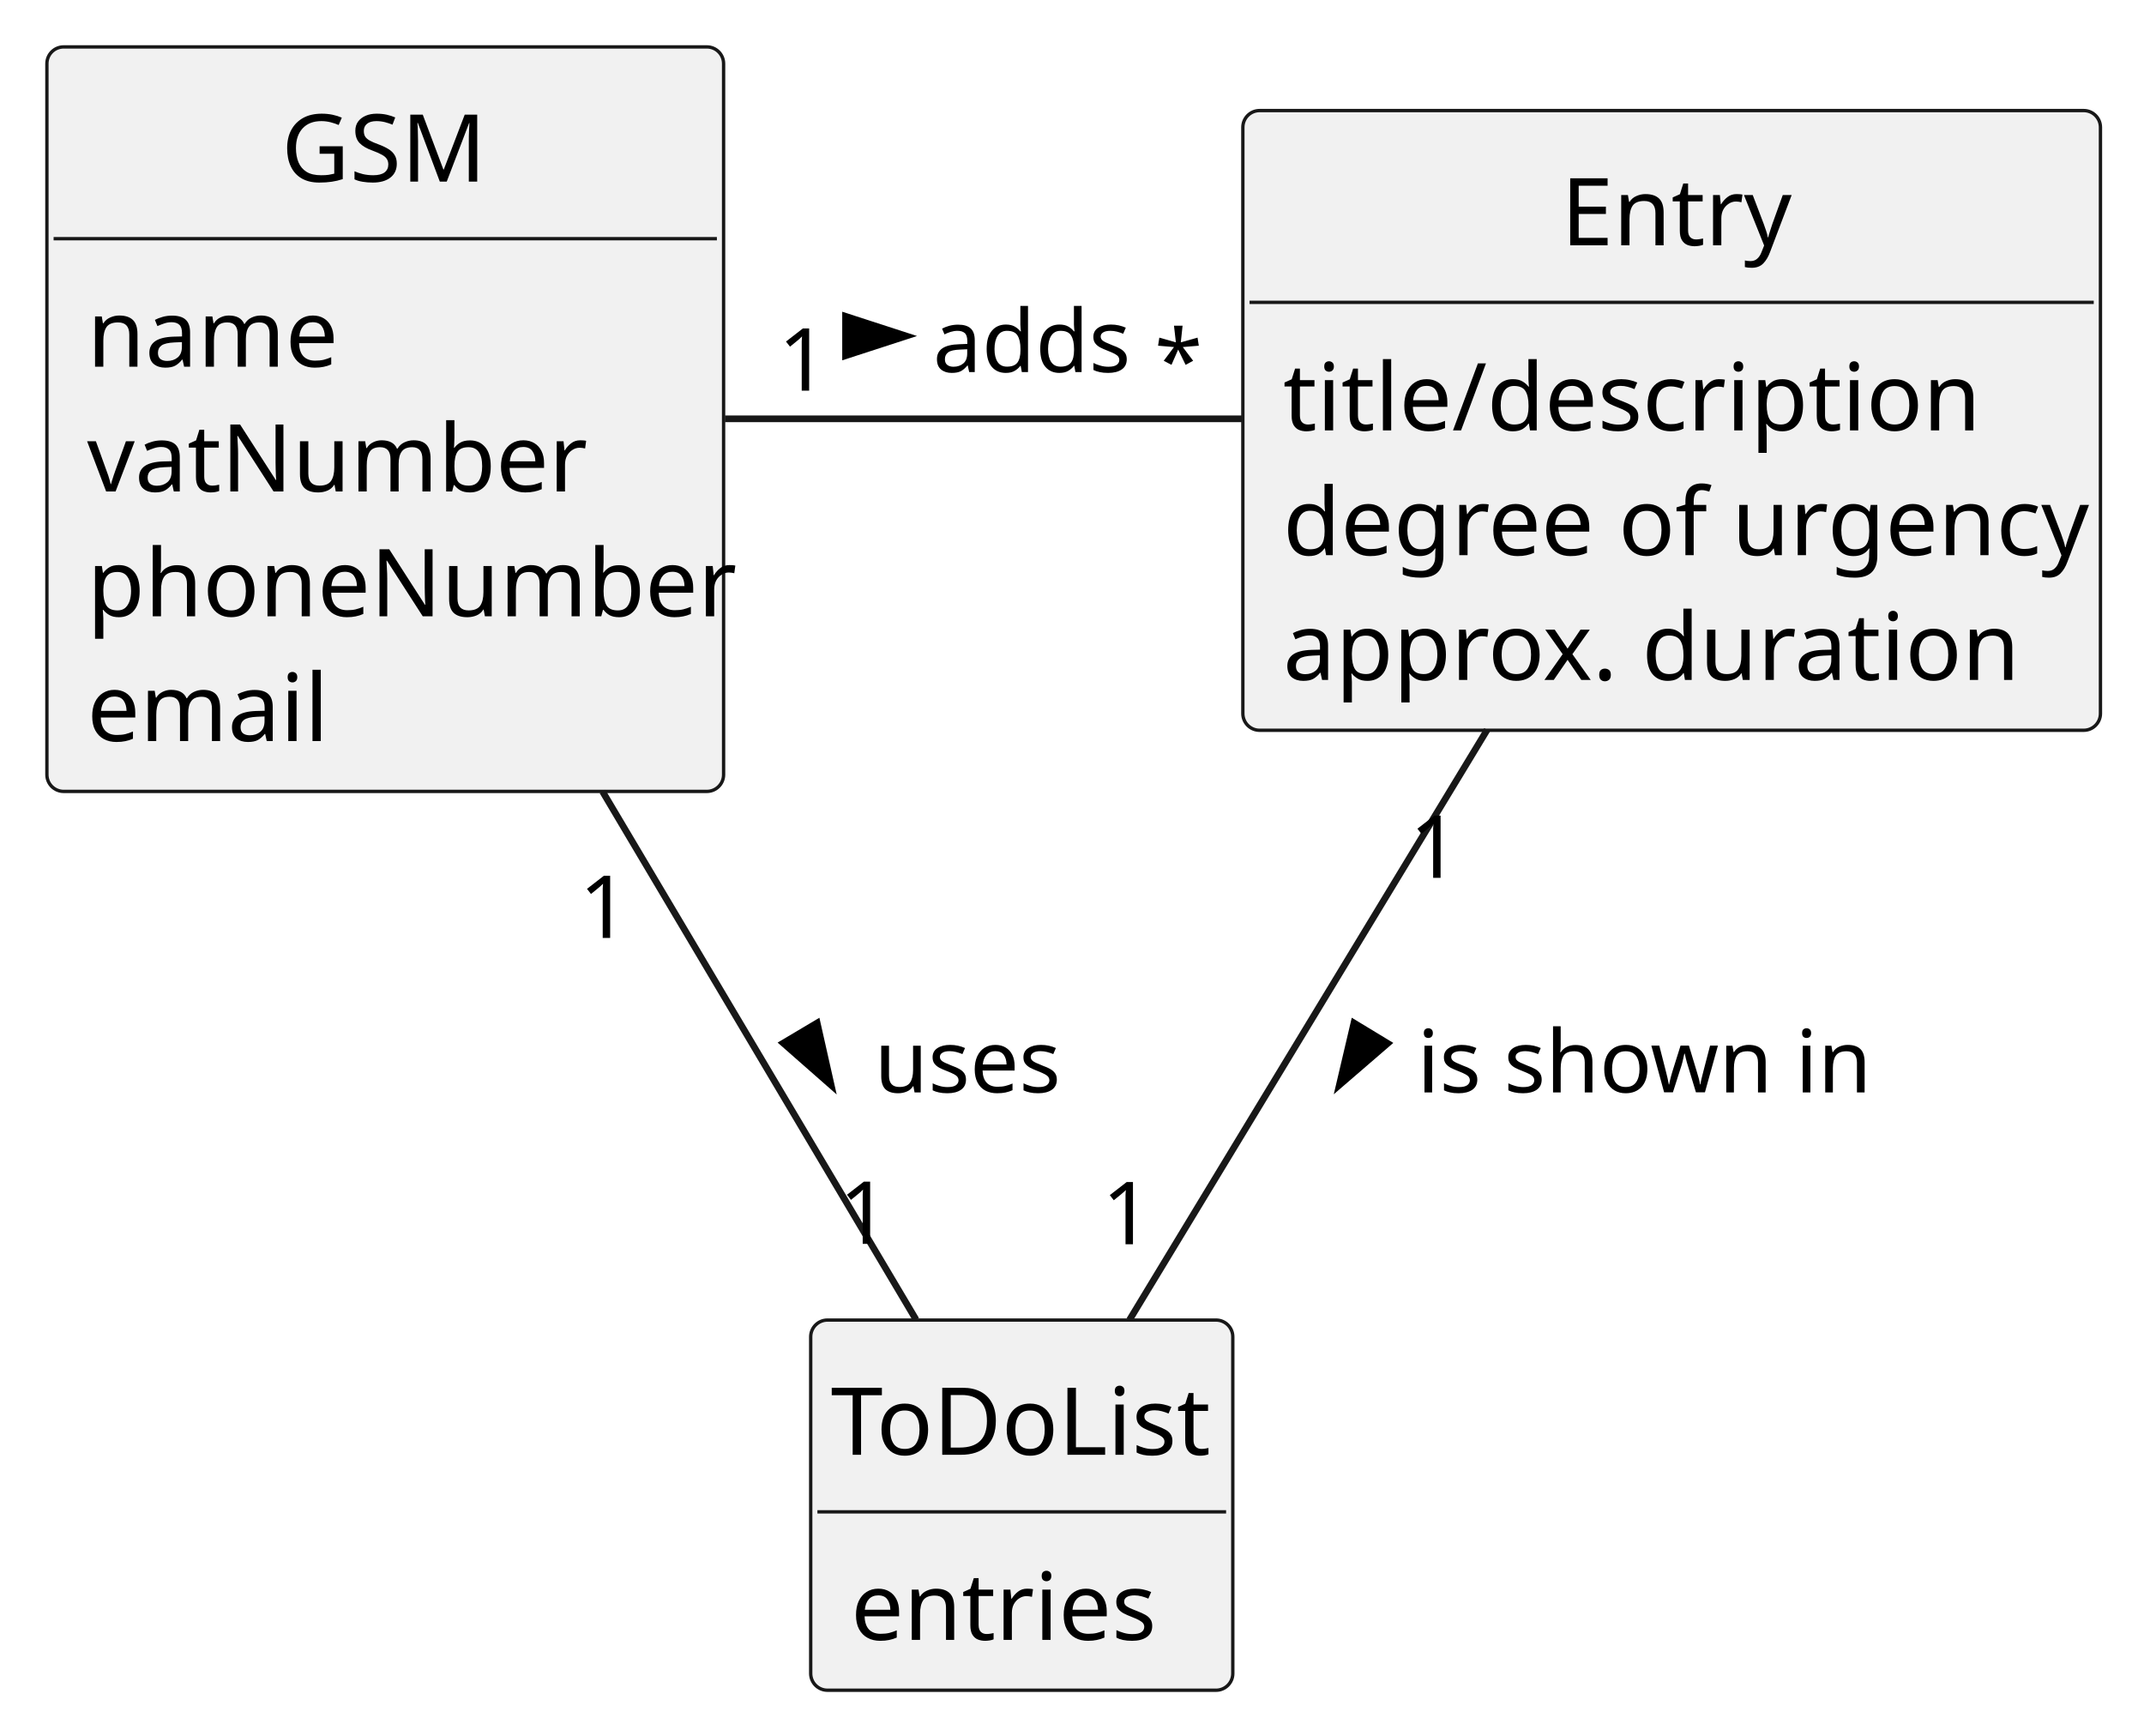
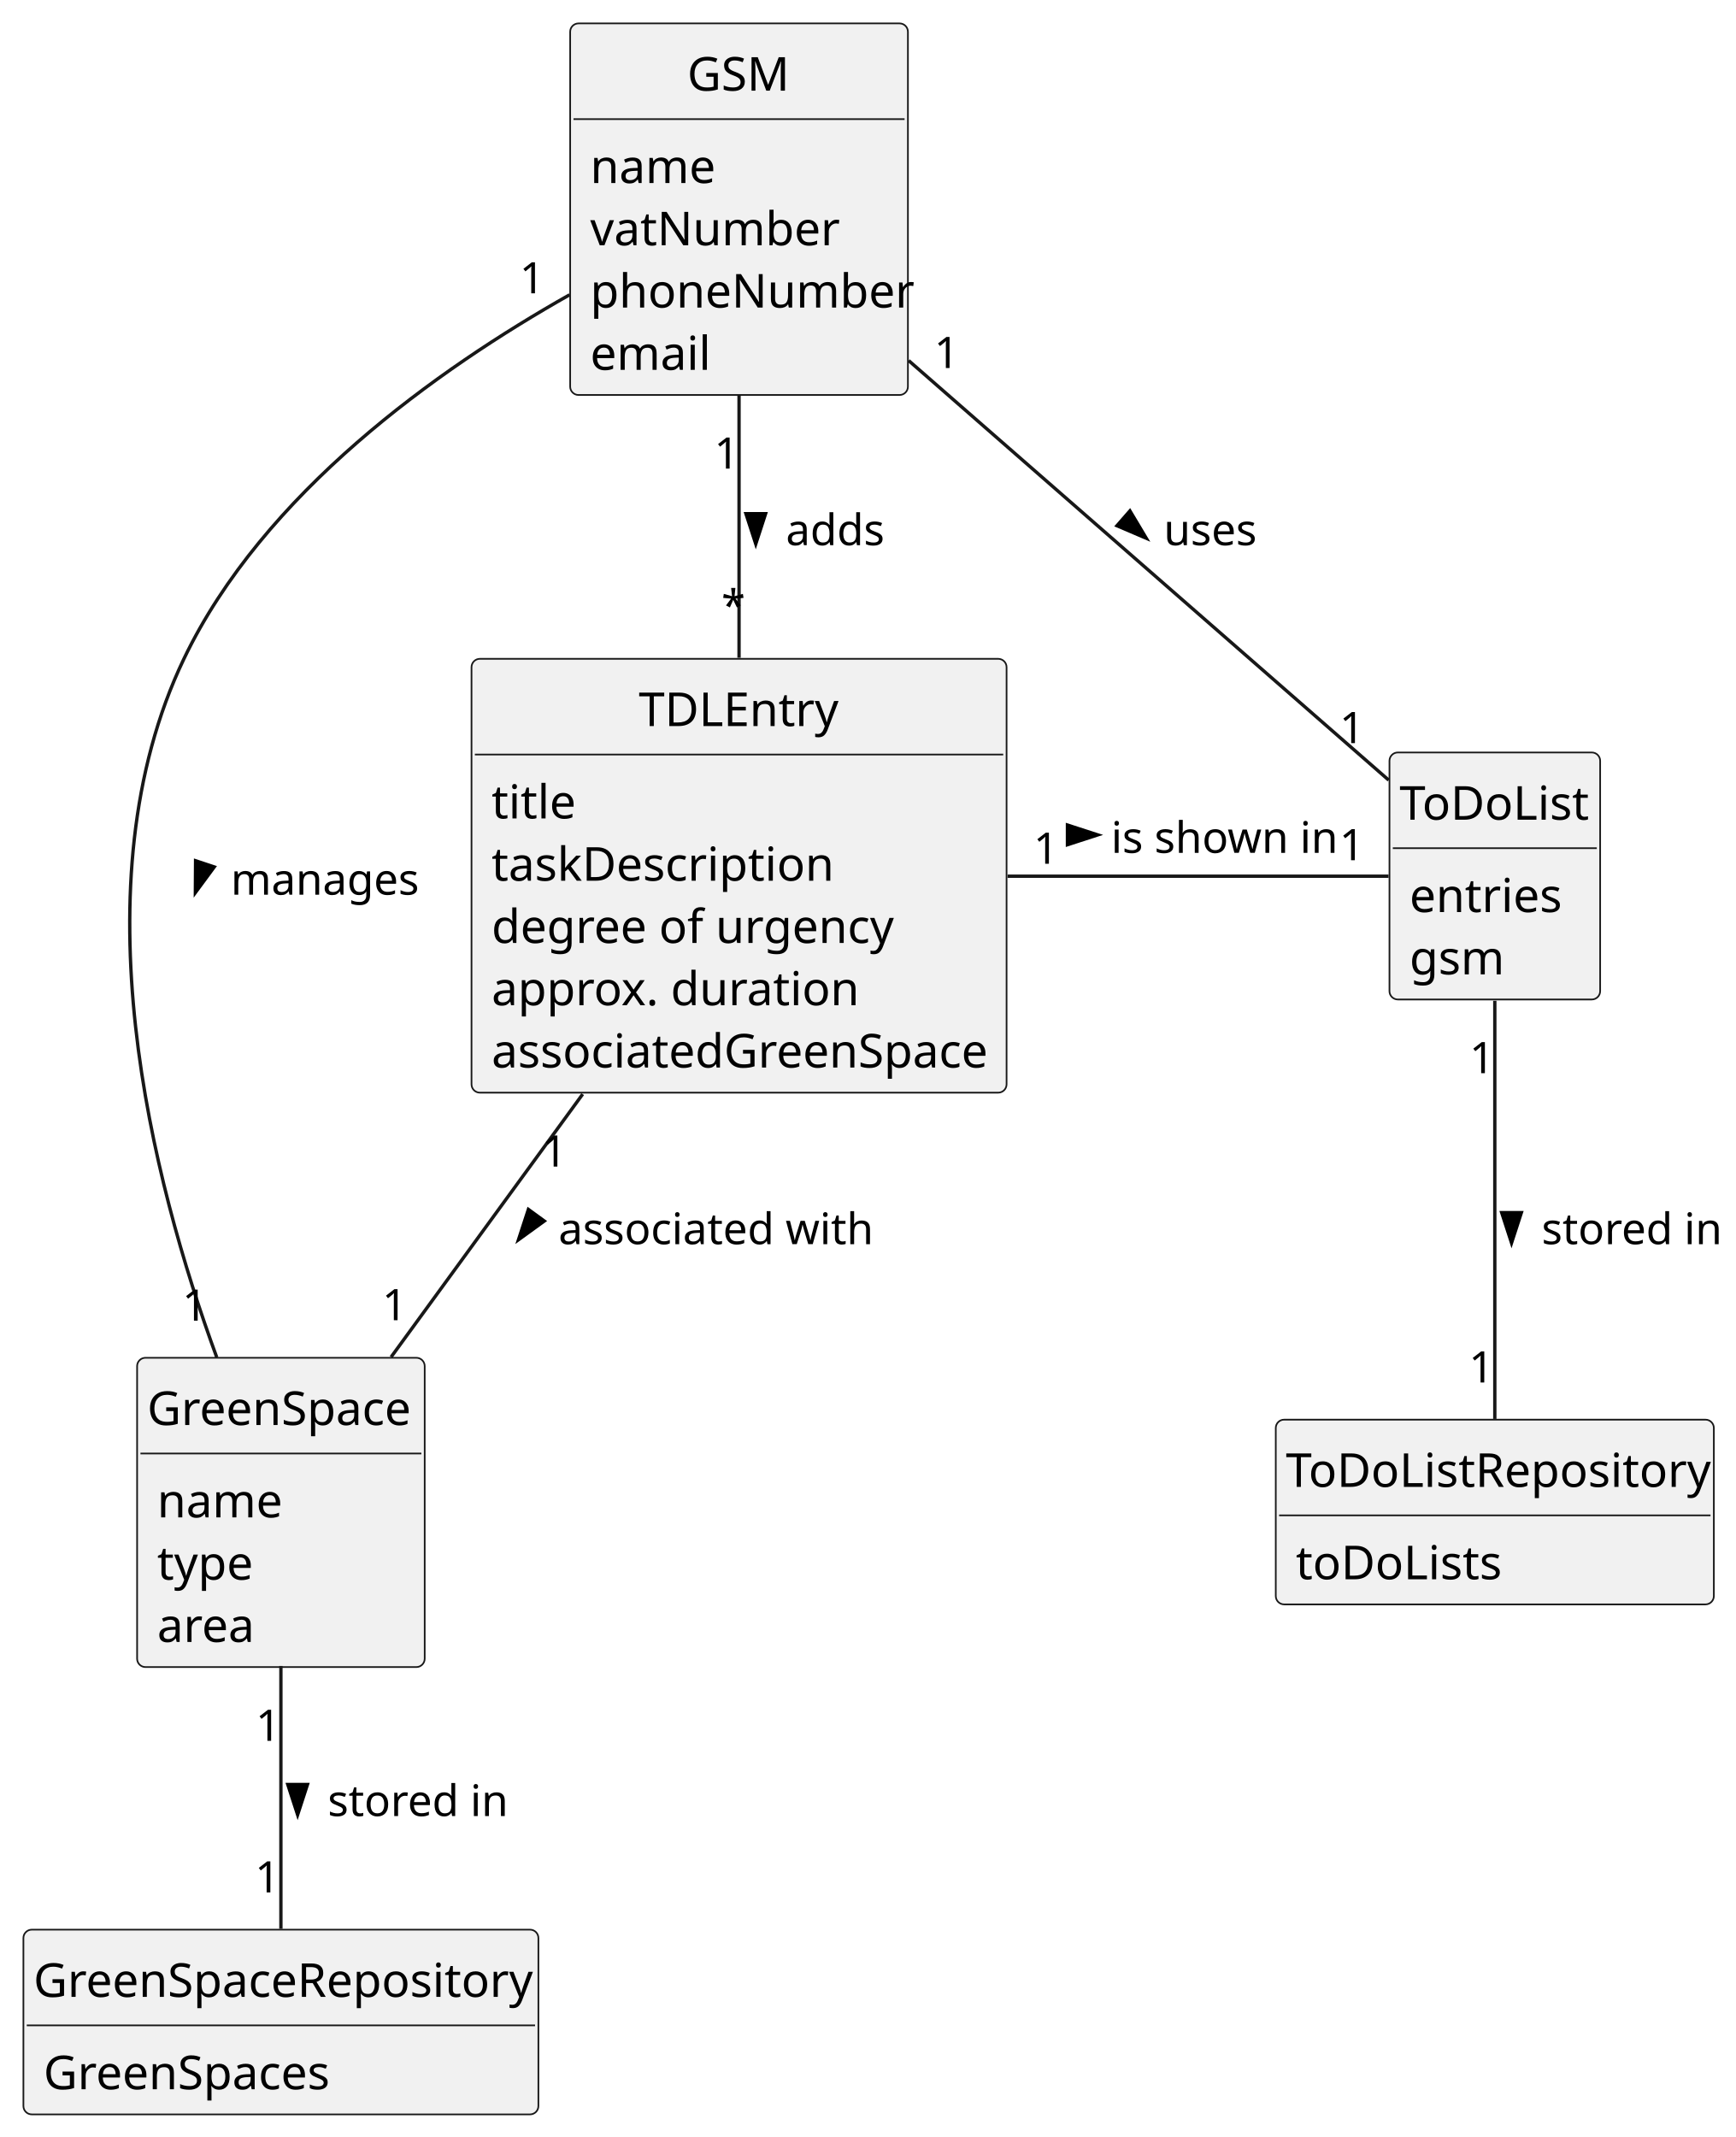
- <svg xmlns="http://www.w3.org/2000/svg" contentStyleType="text/css" height="259px" preserveAspectRatio="none" style="width:320px;height:259px;background:#FFFFFF;" version="1.1" viewBox="0 0 320 259" width="320px" zoomAndPan="magnify">
+ <svg xmlns="http://www.w3.org/2000/svg" contentStyleType="text/css" height="639px" preserveAspectRatio="none" style="width:519px;height:639px;background:#FFFFFF;" version="1.1" viewBox="0 0 519 639" width="519px" zoomAndPan="magnify">
  <defs />
  <g>
    <g id="elem_GSM">
-       <rect codeLine="18" fill="#F1F1F1" height="111.106" id="GSM" rx="2.5" ry="2.5" style="stroke:#181818;stroke-width:0.5;" width="101" x="7" y="7" />
-       <text fill="#000000" font-family="sans-serif" font-size="14" lengthAdjust="spacing" textLength="31" x="42" y="27.107">GSM</text>
-       <line style="stroke:#181818;stroke-width:0.5;" x1="8" x2="107" y1="35.621" y2="35.621" />
-       <text fill="#000000" font-family="sans-serif" font-size="14" lengthAdjust="spacing" textLength="35" x="13" y="54.728">name</text>
-       <text fill="#000000" font-family="sans-serif" font-size="14" lengthAdjust="spacing" textLength="68" x="13" y="73.35">vatNumber</text>
-       <text fill="#000000" font-family="sans-serif" font-size="14" lengthAdjust="spacing" textLength="89" x="13" y="91.971">phoneNumber</text>
-       <text fill="#000000" font-family="sans-serif" font-size="14" lengthAdjust="spacing" textLength="33" x="13" y="110.592">email</text>
+       <rect codeLine="18" fill="#F1F1F1" height="111.106" id="GSM" rx="2.5" ry="2.5" style="stroke:#181818;stroke-width:0.5;" width="101" x="170.5" y="7" />
+       <text fill="#000000" font-family="sans-serif" font-size="14" lengthAdjust="spacing" textLength="31" x="205.5" y="27.107">GSM</text>
+       <line style="stroke:#181818;stroke-width:0.5;" x1="171.5" x2="270.5" y1="35.621" y2="35.621" />
+       <text fill="#000000" font-family="sans-serif" font-size="14" lengthAdjust="spacing" textLength="35" x="176.5" y="54.728">name</text>
+       <text fill="#000000" font-family="sans-serif" font-size="14" lengthAdjust="spacing" textLength="68" x="176.5" y="73.35">vatNumber</text>
+       <text fill="#000000" font-family="sans-serif" font-size="14" lengthAdjust="spacing" textLength="89" x="176.5" y="91.971">phoneNumber</text>
+       <text fill="#000000" font-family="sans-serif" font-size="14" lengthAdjust="spacing" textLength="33" x="176.5" y="110.592">email</text>
    </g>
-     <g id="elem_Entry">
-       <rect codeLine="25" fill="#F1F1F1" height="92.484" id="Entry" rx="2.5" ry="2.5" style="stroke:#181818;stroke-width:0.5;" width="128" x="185.5" y="16.5" />
-       <text fill="#000000" font-family="sans-serif" font-size="14" lengthAdjust="spacing" textLength="33" x="233" y="36.607">Entry</text>
-       <line style="stroke:#181818;stroke-width:0.5;" x1="186.5" x2="312.5" y1="45.121" y2="45.121" />
-       <text fill="#000000" font-family="sans-serif" font-size="14" lengthAdjust="spacing" textLength="95" x="191.5" y="64.228">title/description</text>
-       <text fill="#000000" font-family="sans-serif" font-size="14" lengthAdjust="spacing" textLength="116" x="191.5" y="82.85">degree of urgency</text>
-       <text fill="#000000" font-family="sans-serif" font-size="14" lengthAdjust="spacing" textLength="103" x="191.5" y="101.471">approx. duration</text>
+     <g id="elem_TDLEntry">
+       <rect codeLine="25" fill="#F1F1F1" height="129.727" id="TDLEntry" rx="2.5" ry="2.5" style="stroke:#181818;stroke-width:0.5;" width="160" x="141" y="197" />
+       <text fill="#000000" font-family="sans-serif" font-size="14" lengthAdjust="spacing" textLength="60" x="191" y="217.107">TDLEntry</text>
+       <line style="stroke:#181818;stroke-width:0.5;" x1="142" x2="300" y1="225.621" y2="225.621" />
+       <text fill="#000000" font-family="sans-serif" font-size="14" lengthAdjust="spacing" textLength="22" x="147" y="244.728">title</text>
+       <text fill="#000000" font-family="sans-serif" font-size="14" lengthAdjust="spacing" textLength="97" x="147" y="263.35">taskDescription</text>
+       <text fill="#000000" font-family="sans-serif" font-size="14" lengthAdjust="spacing" textLength="116" x="147" y="281.971">degree of urgency</text>
+       <text fill="#000000" font-family="sans-serif" font-size="14" lengthAdjust="spacing" textLength="103" x="147" y="300.592">approx. duration</text>
+       <text fill="#000000" font-family="sans-serif" font-size="14" lengthAdjust="spacing" textLength="148" x="147" y="319.213">associatedGreenSpace</text>
+     </g>
+     <g id="elem_GreenSpace">
+       <rect codeLine="33" fill="#F1F1F1" height="92.484" id="GreenSpace" rx="2.5" ry="2.5" style="stroke:#181818;stroke-width:0.5;" width="86" x="41" y="406" />
+       <text fill="#000000" font-family="sans-serif" font-size="14" lengthAdjust="spacing" textLength="80" x="44" y="426.107">GreenSpace</text>
+       <line style="stroke:#181818;stroke-width:0.5;" x1="42" x2="126" y1="434.621" y2="434.621" />
+       <text fill="#000000" font-family="sans-serif" font-size="14" lengthAdjust="spacing" textLength="35" x="47" y="453.728">name</text>
+       <text fill="#000000" font-family="sans-serif" font-size="14" lengthAdjust="spacing" textLength="27" x="47" y="472.35">type</text>
+       <text fill="#000000" font-family="sans-serif" font-size="14" lengthAdjust="spacing" textLength="29" x="47" y="490.971">area</text>
+     </g>
+     <g id="elem_GreenSpaceRepository">
+       <rect codeLine="39" fill="#F1F1F1" height="55.242" id="GreenSpaceRepository" rx="2.5" ry="2.5" style="stroke:#181818;stroke-width:0.5;" width="154" x="7" y="577" />
+       <text fill="#000000" font-family="sans-serif" font-size="14" lengthAdjust="spacing" textLength="148" x="10" y="597.107">GreenSpaceRepository</text>
+       <line style="stroke:#181818;stroke-width:0.5;" x1="8" x2="160" y1="605.621" y2="605.621" />
+       <text fill="#000000" font-family="sans-serif" font-size="14" lengthAdjust="spacing" textLength="87" x="13" y="624.729">GreenSpaces</text>
    </g>
    <g id="elem_ToDoList">
-       <rect codeLine="31" fill="#F1F1F1" height="55.242" id="ToDoList" rx="2.5" ry="2.5" style="stroke:#181818;stroke-width:0.5;" width="63" x="121" y="197" />
-       <text fill="#000000" font-family="sans-serif" font-size="14" lengthAdjust="spacing" textLength="57" x="124" y="217.107">ToDoList</text>
-       <line style="stroke:#181818;stroke-width:0.5;" x1="122" x2="183" y1="225.621" y2="225.621" />
-       <text fill="#000000" font-family="sans-serif" font-size="14" lengthAdjust="spacing" textLength="43" x="127" y="244.728">entries</text>
+       <rect codeLine="43" fill="#F1F1F1" height="73.863" id="ToDoList" rx="2.5" ry="2.5" style="stroke:#181818;stroke-width:0.5;" width="63" x="415.5" y="225" />
+       <text fill="#000000" font-family="sans-serif" font-size="14" lengthAdjust="spacing" textLength="57" x="418.5" y="245.107">ToDoList</text>
+       <line style="stroke:#181818;stroke-width:0.5;" x1="416.5" x2="477.5" y1="253.621" y2="253.621" />
+       <text fill="#000000" font-family="sans-serif" font-size="14" lengthAdjust="spacing" textLength="43" x="421.5" y="272.728">entries</text>
+       <text fill="#000000" font-family="sans-serif" font-size="14" lengthAdjust="spacing" textLength="26" x="421.5" y="291.35">gsm</text>
    </g>
-     <g id="link_GSM_Entry">
-       <path codeLine="41" d="M108.2,62.5 C131.86,62.5 160.29,62.5 185.43,62.5 " fill="none" id="GSM-Entry" style="stroke:#181818;stroke-width:1.0;" />
-       <polygon fill="#000000" points="135.25,50.145,126.205,47.207,126.205,53.084,135.25,50.145" style="stroke:#000000;stroke-width:1.0;" />
-       <text fill="#000000" font-family="sans-serif" font-size="13" lengthAdjust="spacing" textLength="28" x="139.25" y="55.528">adds</text>
-       <text fill="#000000" font-family="sans-serif" font-size="13" lengthAdjust="spacing" textLength="7" x="116.161" y="58.294">1</text>
-       <text fill="#000000" font-family="sans-serif" font-size="13" lengthAdjust="spacing" textLength="5" x="172.317" y="58.481">*</text>
+     <g id="elem_ToDoListRepository">
+       <rect codeLine="48" fill="#F1F1F1" height="55.242" id="ToDoListRepository" rx="2.5" ry="2.5" style="stroke:#181818;stroke-width:0.5;" width="131" x="381.5" y="424.5" />
+       <text fill="#000000" font-family="sans-serif" font-size="14" lengthAdjust="spacing" textLength="125" x="384.5" y="444.607">ToDoListRepository</text>
+       <line style="stroke:#181818;stroke-width:0.5;" x1="382.5" x2="511.5" y1="453.121" y2="453.121" />
+       <text fill="#000000" font-family="sans-serif" font-size="14" lengthAdjust="spacing" textLength="59" x="387.5" y="472.228">toDoLists</text>
+     </g>
+     <g id="link_GSM_TDLEntry">
+       <path codeLine="58" d="M221,118.25 C221,142.57 221,171.36 221,196.69 " fill="none" id="GSM-TDLEntry" style="stroke:#181818;stroke-width:1.0;" />
+       <polygon fill="#000000" points="226,162.645,228.939,153.6,223.061,153.6,226,162.645" style="stroke:#000000;stroke-width:1.0;" />
+       <text fill="#000000" font-family="sans-serif" font-size="13" lengthAdjust="spacing" textLength="28" x="235" y="163.028">adds</text>
+       <text fill="#000000" font-family="sans-serif" font-size="13" lengthAdjust="spacing" textLength="7" x="213.573" y="140.12">1</text>
+       <text fill="#000000" font-family="sans-serif" font-size="13" lengthAdjust="spacing" textLength="5" x="215.727" y="185.676">*</text>
+     </g>
+     <g id="link_TDLEntry_GreenSpace">
+       <path codeLine="59" d="M174.24,327.17 C155.4,353.02 134.12,382.23 116.95,405.78 " fill="none" id="TDLEntry-GreenSpace" style="stroke:#181818;stroke-width:1.0;" />
+       <polygon fill="#000000" points="155.055,370.686,162.757,365.107,158.007,361.646,155.055,370.686" style="stroke:#000000;stroke-width:1.0;" />
+       <text fill="#000000" font-family="sans-serif" font-size="13" lengthAdjust="spacing" textLength="90" x="167" y="372.028">associated with</text>
+       <text fill="#000000" font-family="sans-serif" font-size="13" lengthAdjust="spacing" textLength="7" x="162.057" y="348.825">1</text>
+       <text fill="#000000" font-family="sans-serif" font-size="13" lengthAdjust="spacing" textLength="7" x="114.275" y="394.757">1</text>
+     </g>
+     <g id="link_GreenSpace_GreenSpaceRepository">
+       <path codeLine="60" d="M84,498.15 C84,523.78 84,554.99 84,576.76 " fill="none" id="GreenSpace-GreenSpaceRepository" style="stroke:#181818;stroke-width:1.0;" />
+       <polygon fill="#000000" points="89,542.645,91.939,533.6,86.061,533.6,89,542.645" style="stroke:#000000;stroke-width:1.0;" />
+       <text fill="#000000" font-family="sans-serif" font-size="13" lengthAdjust="spacing" textLength="50" x="98" y="543.028">stored in</text>
+       <text fill="#000000" font-family="sans-serif" font-size="13" lengthAdjust="spacing" textLength="7" x="76.464" y="520.532">1</text>
+       <text fill="#000000" font-family="sans-serif" font-size="13" lengthAdjust="spacing" textLength="7" x="76.234" y="565.866">1</text>
+     </g>
+     <g id="link_GSM_GreenSpace">
+       <path codeLine="61" d="M170.32,88.15 C130.78,110.48 78.73,147.47 55,197 C22.69,264.45 45.48,353.15 64.83,405.9 " fill="none" id="GSM-GreenSpace" style="stroke:#181818;stroke-width:1.0;" />
+       <polygon fill="#000000" points="58.425,266.891,64.064,259.233,58.485,257.38,58.425,266.891" style="stroke:#000000;stroke-width:1.0;" />
+       <text fill="#000000" font-family="sans-serif" font-size="13" lengthAdjust="spacing" textLength="53" x="69" y="267.528">manages</text>
+       <text fill="#000000" font-family="sans-serif" font-size="13" lengthAdjust="spacing" textLength="7" x="155.362" y="87.711">1</text>
+       <text fill="#000000" font-family="sans-serif" font-size="13" lengthAdjust="spacing" textLength="7" x="54.5" y="394.895">1</text>
    </g>
    <g id="link_GSM_ToDoList">
-       <path codeLine="42" d="M89.93,118.12 C105.73,144.73 124.02,175.53 136.72,196.93 " fill="none" id="GSM-ToDoList" style="stroke:#181818;stroke-width:1.0;" />
-       <polygon fill="#000000" points="124.053,161.945,121.962,152.667,116.908,155.668,124.053,161.945" style="stroke:#000000;stroke-width:1.0;" />
-       <text fill="#000000" font-family="sans-serif" font-size="13" lengthAdjust="spacing" textLength="28" x="130.5" y="163.028">uses</text>
-       <text fill="#000000" font-family="sans-serif" font-size="13" lengthAdjust="spacing" textLength="7" x="86.456" y="139.974">1</text>
-       <text fill="#000000" font-family="sans-serif" font-size="13" lengthAdjust="spacing" textLength="7" x="125.261" y="185.623">1</text>
+       <path codeLine="62" d="M271.72,107.82 C315.71,146.26 378.01,200.71 415.27,233.27 " fill="none" id="GSM-ToDoList" style="stroke:#181818;stroke-width:1.0;" />
+       <polygon fill="#000000" points="342.765,160.936,337.888,152.771,334.02,157.197,342.765,160.936" style="stroke:#000000;stroke-width:1.0;" />
+       <text fill="#000000" font-family="sans-serif" font-size="13" lengthAdjust="spacing" textLength="28" x="348" y="163.028">uses</text>
+       <text fill="#000000" font-family="sans-serif" font-size="13" lengthAdjust="spacing" textLength="7" x="279.345" y="110.039">1</text>
+       <text fill="#000000" font-family="sans-serif" font-size="13" lengthAdjust="spacing" textLength="7" x="400.563" y="222.201">1</text>
    </g>
-     <g id="link_Entry_ToDoList">
-       <path codeLine="43" d="M221.96,108.92 C204.71,137.38 183.08,173.06 168.58,196.98 " fill="none" id="Entry-ToDoList" style="stroke:#181818;stroke-width:1.0;" />
-       <polygon fill="#000000" points="199.908,161.921,207.11,155.71,202.084,152.663,199.908,161.921" style="stroke:#000000;stroke-width:1.0;" />
-       <text fill="#000000" font-family="sans-serif" font-size="13" lengthAdjust="spacing" textLength="65" x="211.5" y="163.028">is shown in</text>
-       <text fill="#000000" font-family="sans-serif" font-size="13" lengthAdjust="spacing" textLength="7" x="210.401" y="131">1</text>
-       <text fill="#000000" font-family="sans-serif" font-size="13" lengthAdjust="spacing" textLength="7" x="164.489" y="185.684">1</text>
+     <g id="link_TDLEntry_ToDoList">
+       <path codeLine="63" d="M301.32,262 C340.65,262 385.76,262 415.23,262 " fill="none" id="TDLEntry-ToDoList" style="stroke:#181818;stroke-width:1.0;" />
+       <polygon fill="#000000" points="328.25,249.645,319.205,246.707,319.205,252.584,328.25,249.645" style="stroke:#000000;stroke-width:1.0;" />
+       <text fill="#000000" font-family="sans-serif" font-size="13" lengthAdjust="spacing" textLength="65" x="332.25" y="255.028">is shown in</text>
+       <text fill="#000000" font-family="sans-serif" font-size="13" lengthAdjust="spacing" textLength="7" x="309.047" y="258.271">1</text>
+       <text fill="#000000" font-family="sans-serif" font-size="13" lengthAdjust="spacing" textLength="7" x="400.515" y="257.216">1</text>
+     </g>
+     <g id="link_ToDoList_ToDoListRepository">
+       <path codeLine="64" d="M447,299.25 C447,335.85 447,391.51 447,424.28 " fill="none" id="ToDoList-ToDoListRepository" style="stroke:#181818;stroke-width:1.0;" />
+       <polygon fill="#000000" points="452,371.646,454.939,362.6,449.061,362.6,452,371.646" style="stroke:#000000;stroke-width:1.0;" />
+       <text fill="#000000" font-family="sans-serif" font-size="13" lengthAdjust="spacing" textLength="50" x="461" y="372.028">stored in</text>
+       <text fill="#000000" font-family="sans-serif" font-size="13" lengthAdjust="spacing" textLength="7" x="439.42" y="320.891">1</text>
+       <text fill="#000000" font-family="sans-serif" font-size="13" lengthAdjust="spacing" textLength="7" x="439.234" y="413.39">1</text>
    </g>
  </g>
</svg>
